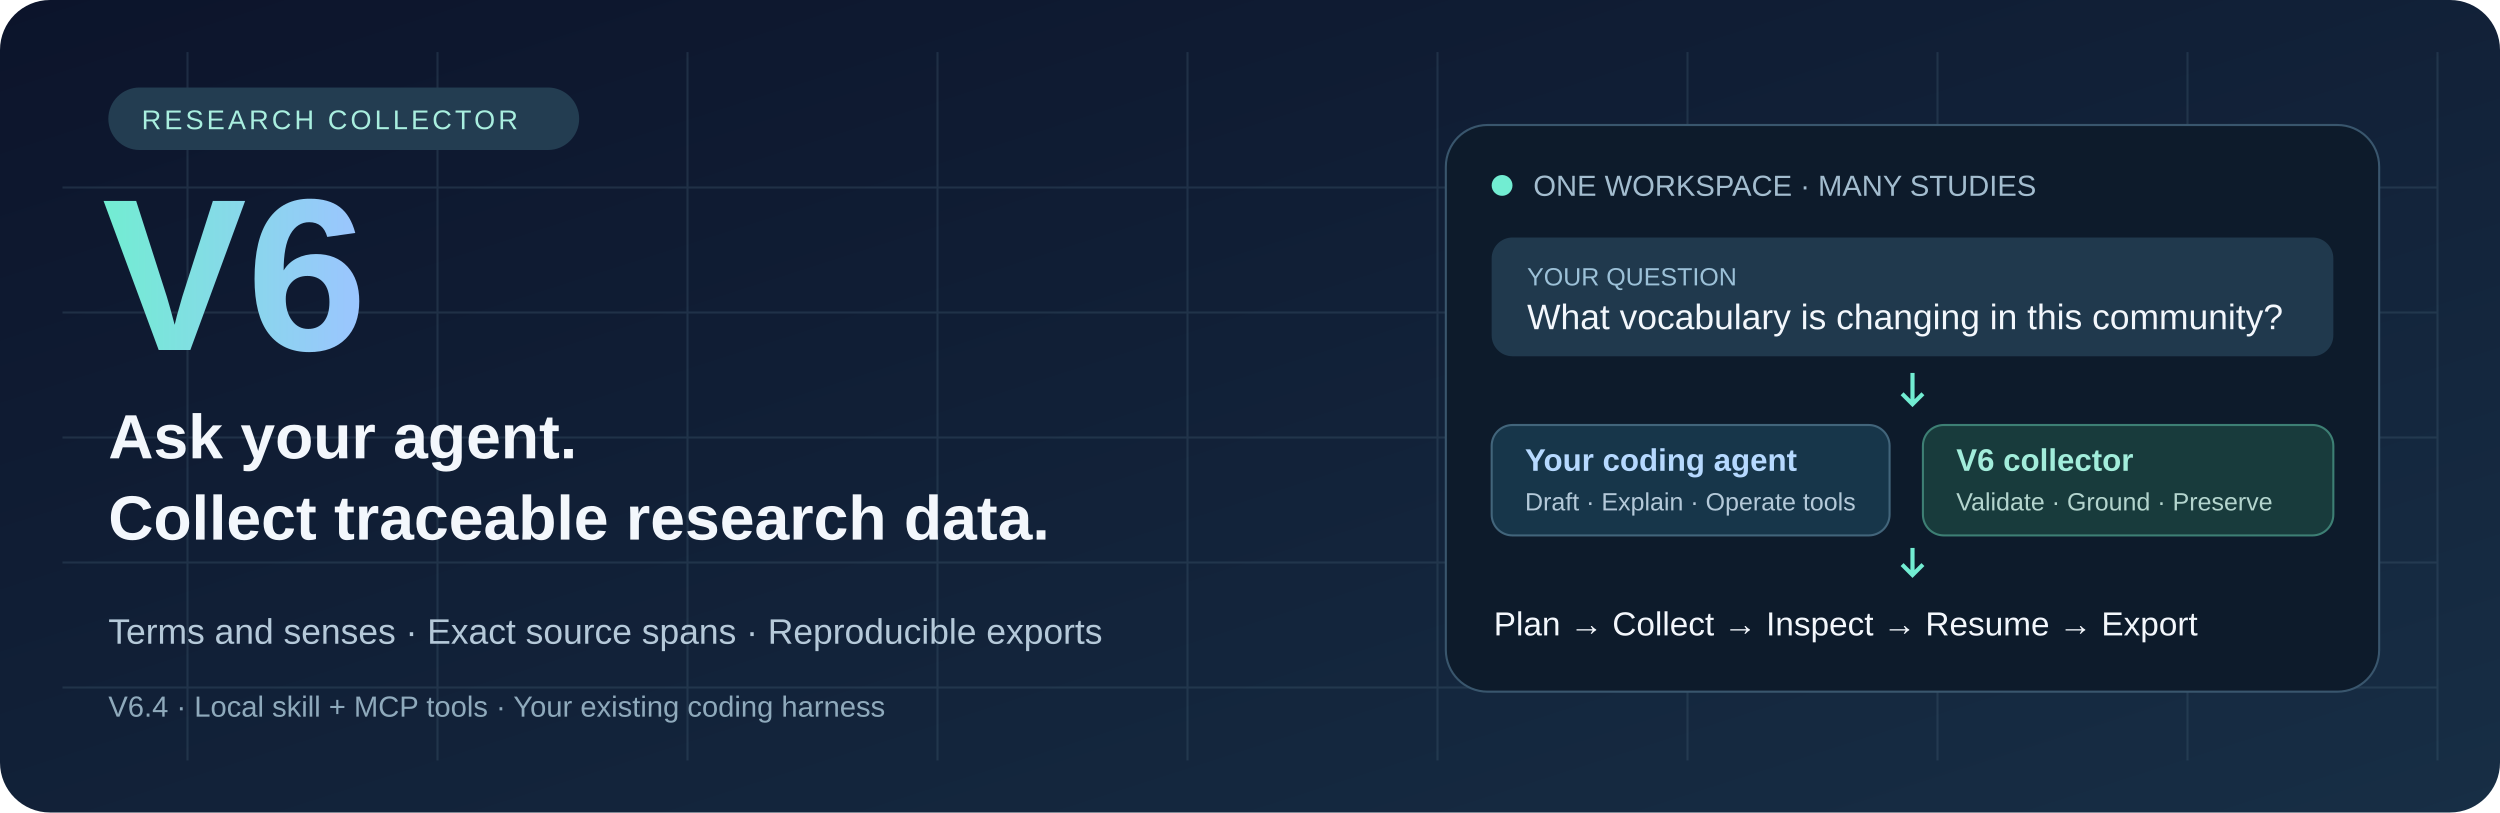
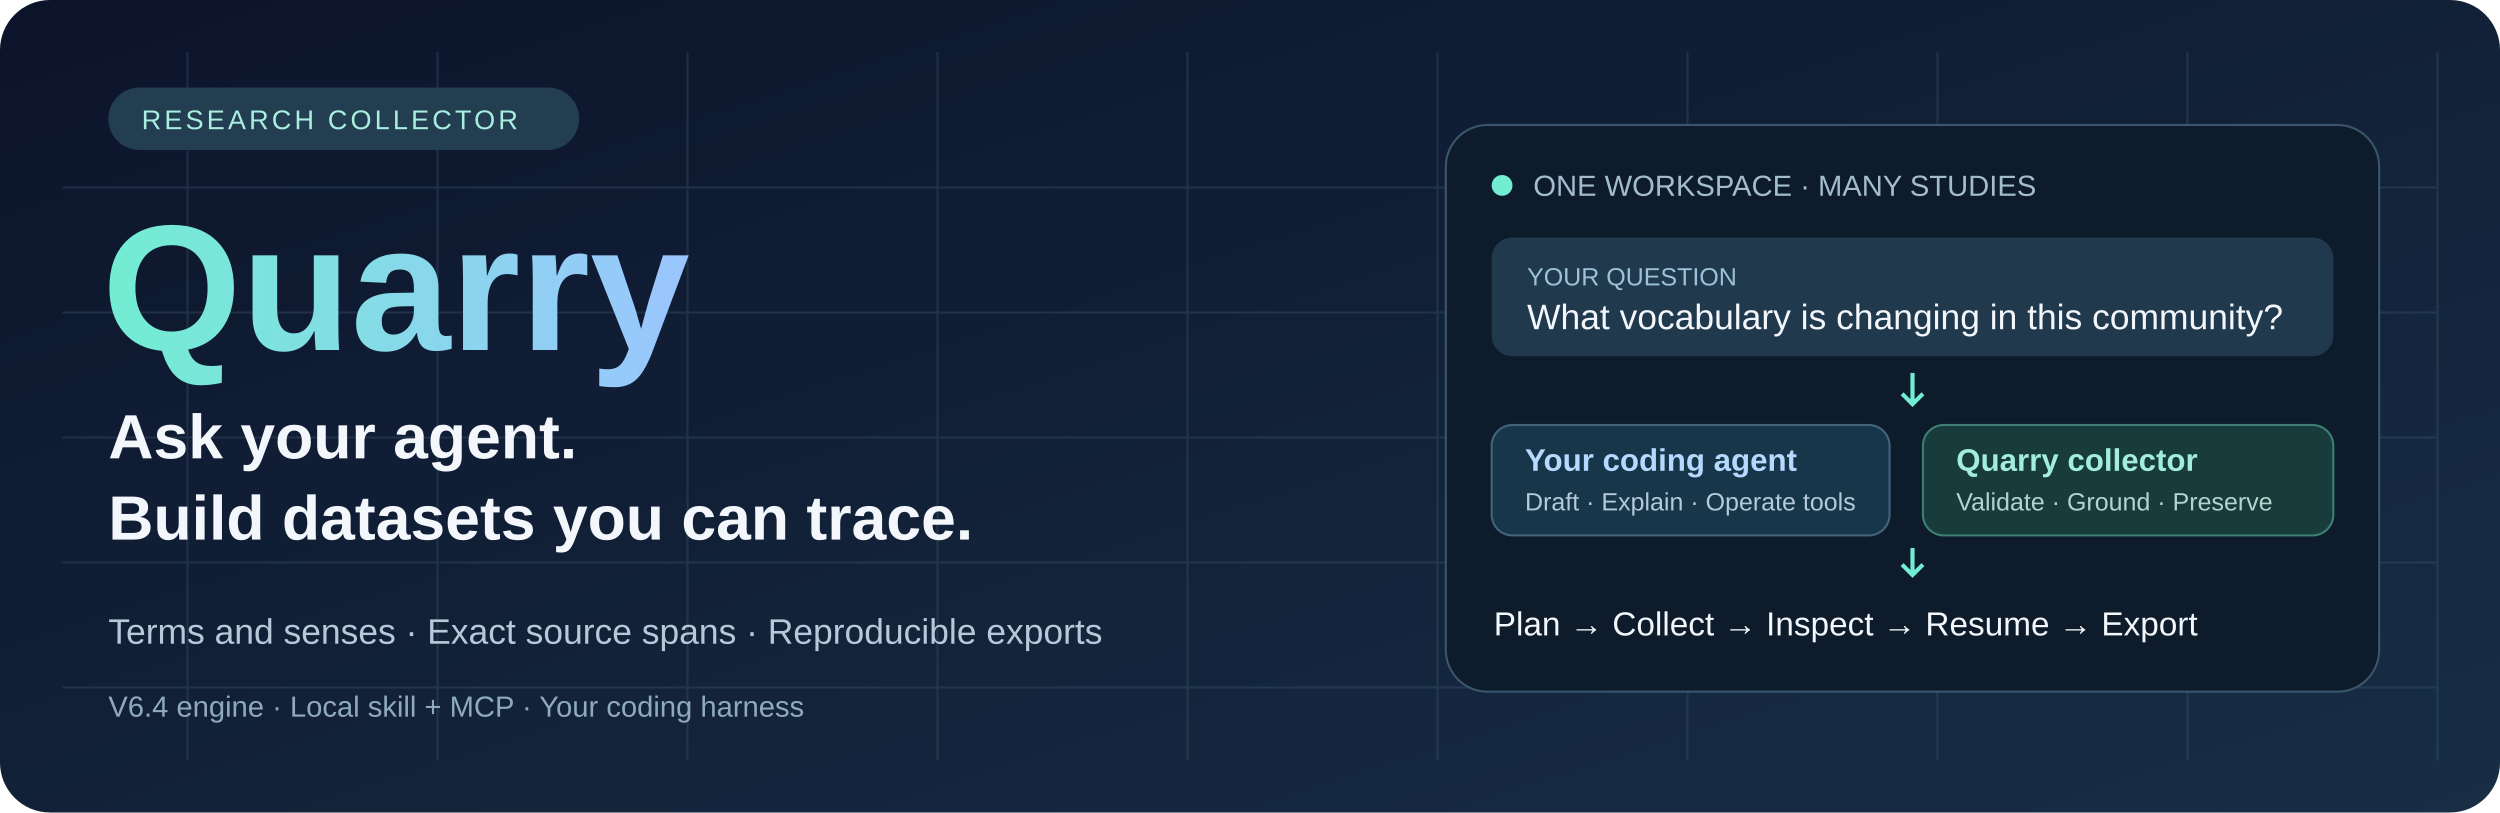
<svg xmlns="http://www.w3.org/2000/svg" width="1200" height="390" viewBox="0 0 1200 390" role="img" aria-labelledby="title description">
  <defs>
    <linearGradient id="background" x2="1" y2="1">
      <stop stop-color="#0c142b" />
      <stop offset="1" stop-color="#172e45" />
    </linearGradient>
    <linearGradient id="accent">
      <stop stop-color="#72edd2" />
      <stop offset="1" stop-color="#9bc5ff" />
    </linearGradient>
  </defs>
  <rect width="1200" height="390" rx="24" fill="url(#background)" />
  <g fill="none" stroke="#456177" opacity=".3">
    <path d="M30 330H1170M30 270H1170M30 210H1170M30 150H1170M30 90H1170" />
    <path d="M90 25V365M210 25V365M330 25V365M450 25V365M570 25V365M690 25V365M810 25V365M930 25V365M1050 25V365M1170 25V365" />
  </g>
  <g font-family="Arial, Helvetica, sans-serif">
    <rect x="52" y="42" width="226" height="30" rx="15" fill="#233d51" />
    <text x="68" y="62" font-size="13" letter-spacing="1.5" fill="#a9efdf">RESEARCH COLLECTOR</text>
-     <text x="49" y="168" font-size="104" font-weight="700" fill="url(#accent)">V6</text>
+     <text x="49" y="168" font-size="86" font-weight="700" fill="url(#accent)">Quarry</text>
    <text x="52" y="220" font-size="30" font-weight="700" fill="#f3f7fc">Ask your agent.</text>
-     <text x="52" y="259" font-size="30" font-weight="700" fill="#f3f7fc">Collect traceable research data.</text>
+     <text x="52" y="259" font-size="30" font-weight="700" fill="#f3f7fc">Build datasets you can trace.</text>
    <text x="52" y="309" font-size="17" fill="#b5c9d9">Terms and senses · Exact source spans · Reproducible exports</text>
-     <text x="52" y="344" font-size="14" fill="#8faabc">V6.4 · Local skill + MCP tools · Your existing coding harness</text>
+     <text x="52" y="344" font-size="14" fill="#8faabc">V6.4 engine · Local skill + MCP · Your coding harness</text>
    <g transform="translate(694 60)">
      <rect width="448" height="272" rx="20" fill="#0d1b2b" stroke="#39566d" />
      <circle cx="27" cy="29" r="5" fill="#72edd2" />
      <text x="42" y="34" font-size="14" fill="#a3bdcf">ONE WORKSPACE · MANY STUDIES</text>
      <rect x="22" y="54" width="404" height="57" rx="10" fill="#20394d" />
      <text x="39" y="77" font-size="12" fill="#9cc1d8">YOUR QUESTION</text>
      <text x="39" y="98" font-size="17" fill="#f3f7fc">What vocabulary is changing in this community?</text>
      <path d="M224 119v15m-5-5 5 5 5-5" fill="none" stroke="#72edd2" stroke-width="2" />
      <rect x="22" y="144" width="191" height="53" rx="10" fill="#17364a" stroke="#42657b" />
      <rect x="229" y="144" width="197" height="53" rx="10" fill="#183b3c" stroke="#3d7f74" />
      <text x="38" y="166" font-size="15" font-weight="700" fill="#b6d9ff">Your coding agent</text>
      <text x="38" y="185" font-size="12" fill="#b4c9d9">Draft · Explain · Operate tools</text>
-       <text x="245" y="166" font-size="15" font-weight="700" fill="#a2eddb">V6 collector</text>
+       <text x="245" y="166" font-size="15" font-weight="700" fill="#a2eddb">Quarry collector</text>
      <text x="245" y="185" font-size="12" fill="#b4d5ce">Validate · Ground · Preserve</text>
      <path d="M224 203v13m-5-5 5 5 5-5" fill="none" stroke="#72edd2" stroke-width="2" />
      <text x="23" y="245" font-size="16" fill="#f3f7fc">Plan → Collect → Inspect → Resume → Export</text>
    </g>
  </g>
</svg>
